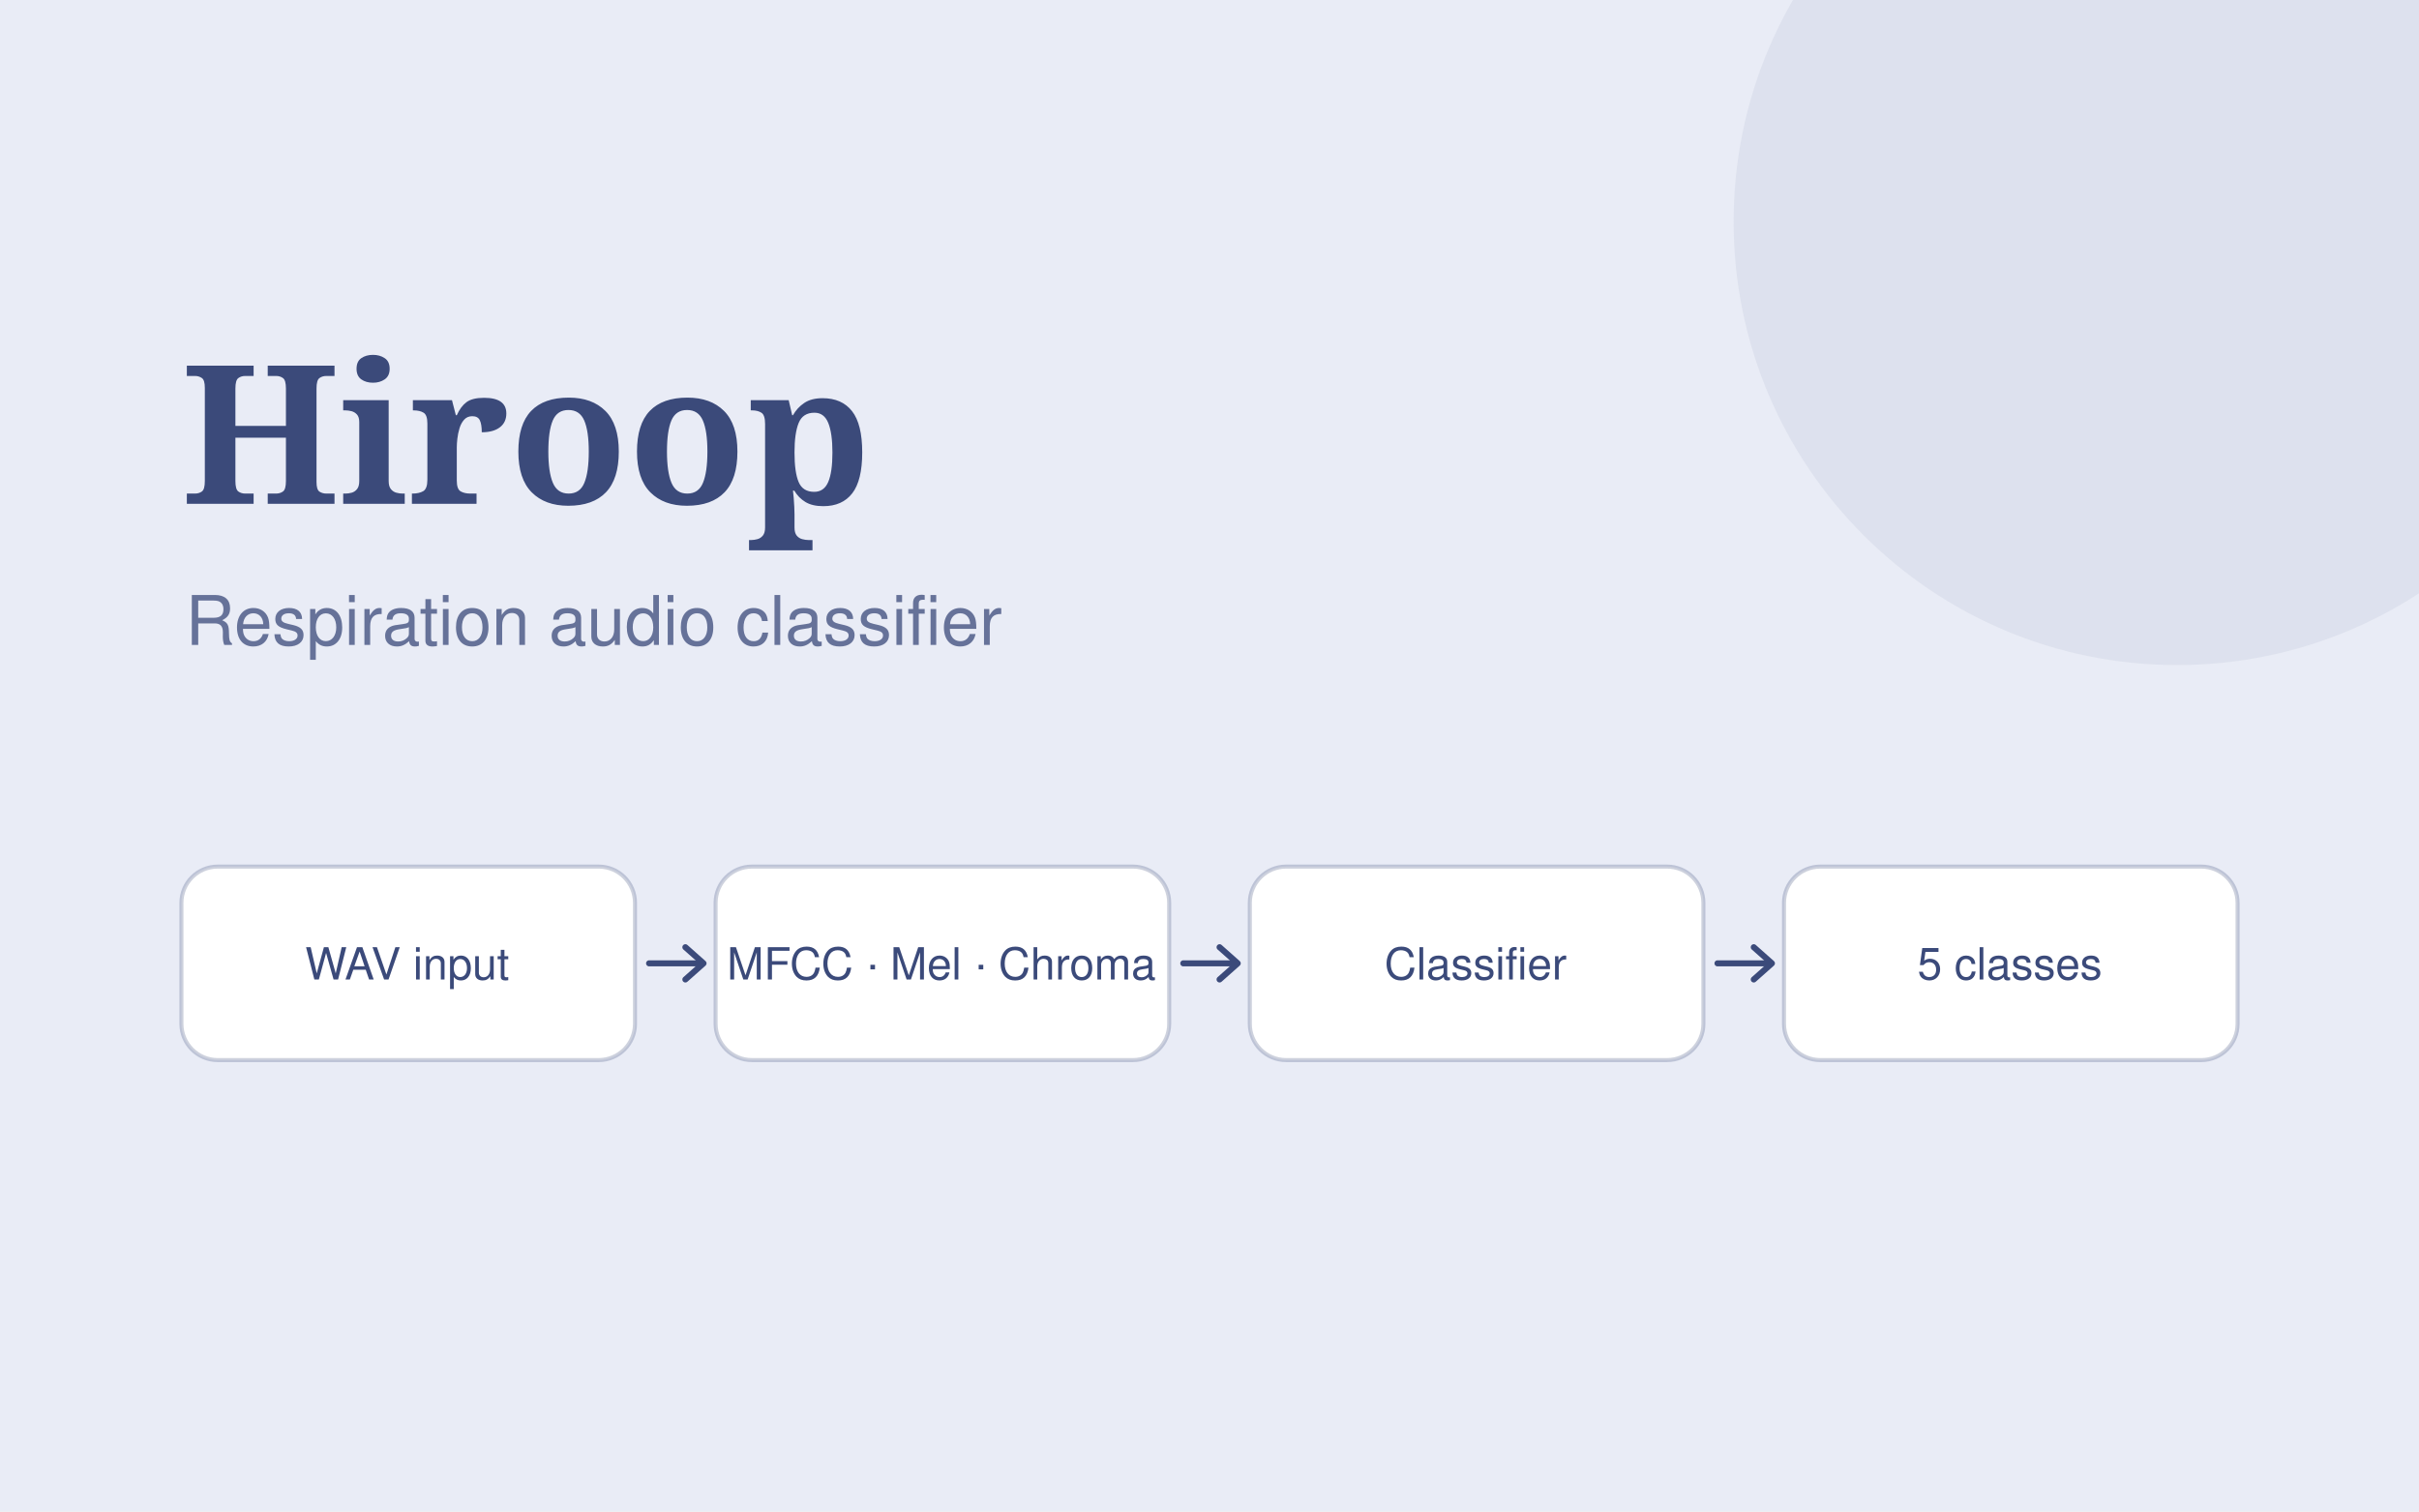
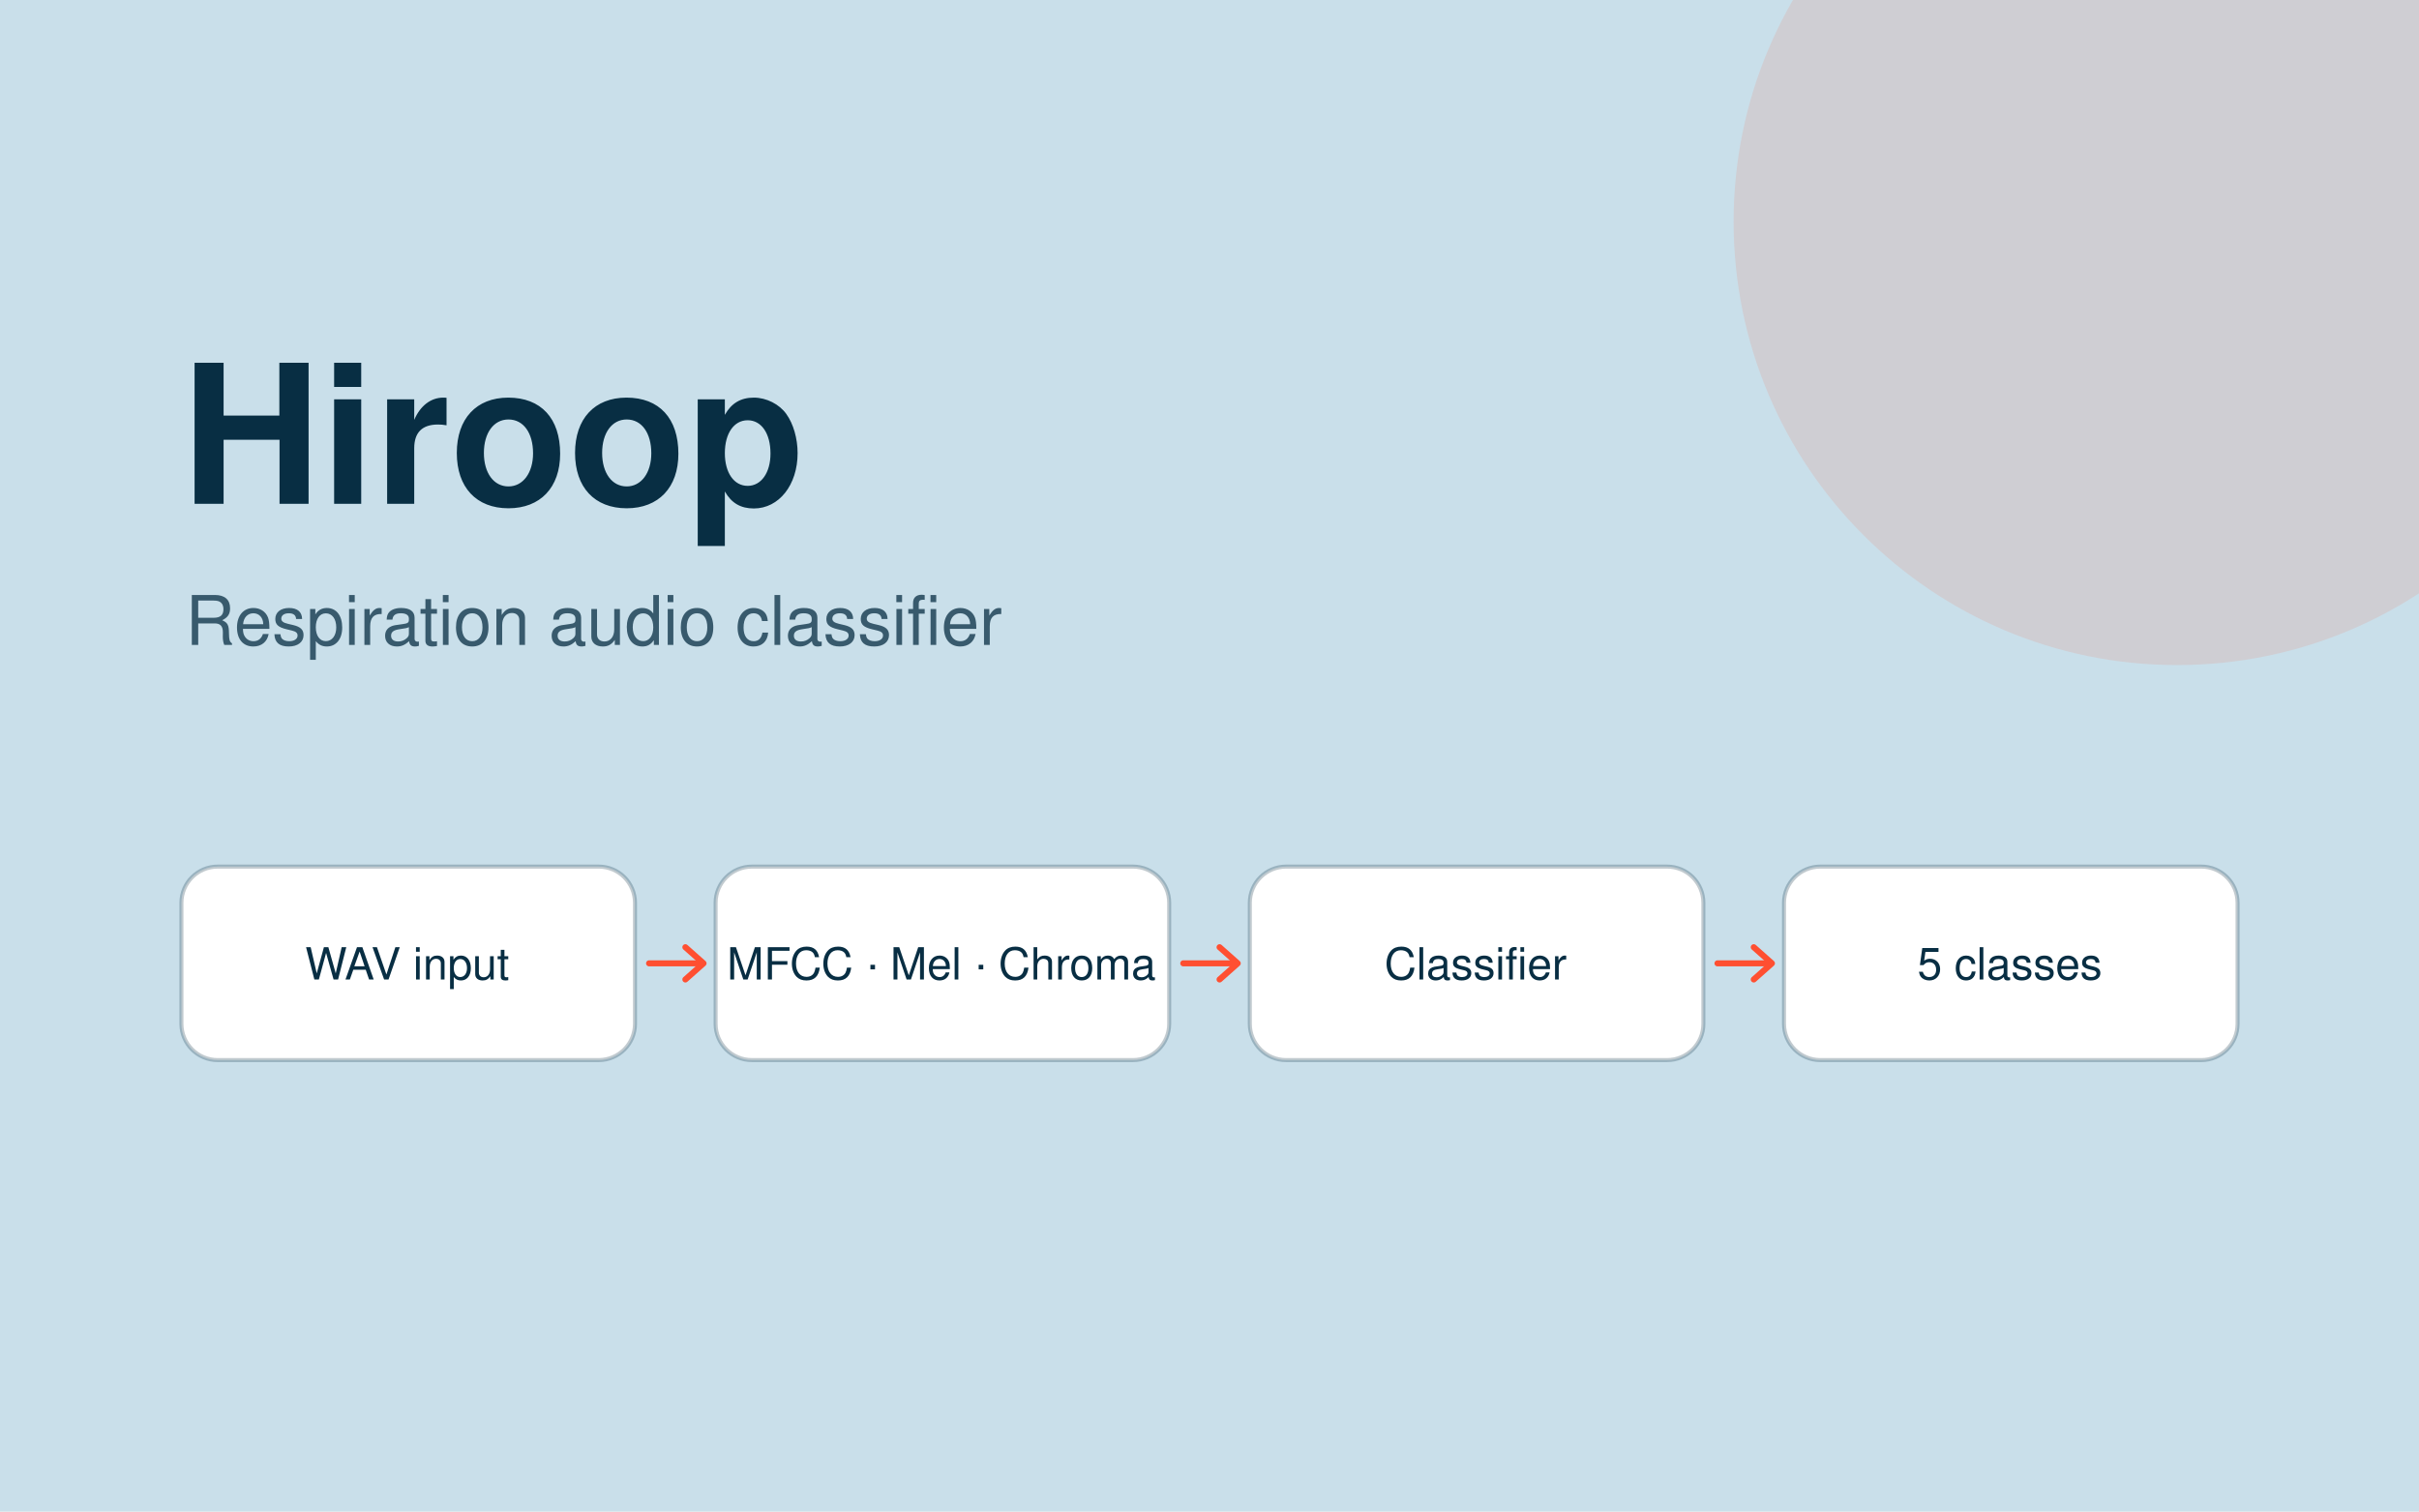
<svg xmlns="http://www.w3.org/2000/svg" viewBox="0 0 1200 750" width="1200" height="750" role="img" aria-label="Hiroop — Respiration audio classifier">
-   <rect width="1200" height="750" fill="#e9ecf6" />
-   <circle cx="1080" cy="110" r="220" fill="#3b4a7a" fill-opacity=".07" />
-   <text x="90" y="250" font-family="Georgia, serif" font-size="96" font-weight="700" fill="#3b4a7a">Hiroop</text>
-   <text x="92" y="320" font-family="Helvetica, Arial, sans-serif" font-size="34" fill="#3b4a7a" fill-opacity=".75">Respiration audio classifier</text>
-   <rect x="90" y="430" width="225" height="96" rx="18" fill="#fff" stroke="#3b4a7a" stroke-opacity=".25" stroke-width="2" />
-   <text x="202" y="486" text-anchor="middle" font-family="Helvetica, Arial, sans-serif" font-size="22" fill="#3b4a7a">WAV input</text>
-   <path d="M322 478h26" stroke="#3b4a7a" stroke-width="3" stroke-linecap="round" />
-   <path d="M340 470l9 8-9 8" fill="none" stroke="#3b4a7a" stroke-width="3" stroke-linecap="round" stroke-linejoin="round" />
-   <rect x="355" y="430" width="225" height="96" rx="18" fill="#fff" stroke="#3b4a7a" stroke-opacity=".25" stroke-width="2" />
-   <text x="467" y="486" text-anchor="middle" font-family="Helvetica, Arial, sans-serif" font-size="22" fill="#3b4a7a">MFCC · Mel · Chroma</text>
-   <path d="M587 478h26" stroke="#3b4a7a" stroke-width="3" stroke-linecap="round" />
-   <path d="M605 470l9 8-9 8" fill="none" stroke="#3b4a7a" stroke-width="3" stroke-linecap="round" stroke-linejoin="round" />
-   <rect x="620" y="430" width="225" height="96" rx="18" fill="#fff" stroke="#3b4a7a" stroke-opacity=".25" stroke-width="2" />
-   <text x="732" y="486" text-anchor="middle" font-family="Helvetica, Arial, sans-serif" font-size="22" fill="#3b4a7a">Classifier</text>
-   <path d="M852 478h26" stroke="#3b4a7a" stroke-width="3" stroke-linecap="round" />
-   <path d="M870 470l9 8-9 8" fill="none" stroke="#3b4a7a" stroke-width="3" stroke-linecap="round" stroke-linejoin="round" />
-   <rect x="885" y="430" width="225" height="96" rx="18" fill="#fff" stroke="#3b4a7a" stroke-opacity=".25" stroke-width="2" />
-   <text x="997" y="486" text-anchor="middle" font-family="Helvetica, Arial, sans-serif" font-size="22" fill="#3b4a7a">5 classes</text>
+   <rect width="1200" height="750" fill="#C9DFEA" />
+   <circle cx="1080" cy="110" r="220" fill="#FF4F31" fill-opacity=".12" />
+   <text x="90" y="250" font-family="Helvetica, Arial, sans-serif" font-size="96" font-weight="700" fill="#082E43">Hiroop</text>
+   <text x="92" y="320" font-family="Helvetica, Arial, sans-serif" font-size="34" fill="#082E43" fill-opacity=".75">Respiration audio classifier</text>
+   <rect x="90" y="430" width="225" height="96" rx="18" fill="#fff" stroke="#082E43" stroke-opacity=".25" stroke-width="2" />
+   <text x="202" y="486" text-anchor="middle" font-family="Helvetica, Arial, sans-serif" font-size="22" fill="#082E43">WAV input</text>
+   <path d="M322 478h26" stroke="#FF4F31" stroke-width="3" stroke-linecap="round" />
+   <path d="M340 470l9 8-9 8" fill="none" stroke="#FF4F31" stroke-width="3" stroke-linecap="round" stroke-linejoin="round" />
+   <rect x="355" y="430" width="225" height="96" rx="18" fill="#fff" stroke="#082E43" stroke-opacity=".25" stroke-width="2" />
+   <text x="467" y="486" text-anchor="middle" font-family="Helvetica, Arial, sans-serif" font-size="22" fill="#082E43">MFCC · Mel · Chroma</text>
+   <path d="M587 478h26" stroke="#FF4F31" stroke-width="3" stroke-linecap="round" />
+   <path d="M605 470l9 8-9 8" fill="none" stroke="#FF4F31" stroke-width="3" stroke-linecap="round" stroke-linejoin="round" />
+   <rect x="620" y="430" width="225" height="96" rx="18" fill="#fff" stroke="#082E43" stroke-opacity=".25" stroke-width="2" />
+   <text x="732" y="486" text-anchor="middle" font-family="Helvetica, Arial, sans-serif" font-size="22" fill="#082E43">Classifier</text>
+   <path d="M852 478h26" stroke="#FF4F31" stroke-width="3" stroke-linecap="round" />
+   <path d="M870 470l9 8-9 8" fill="none" stroke="#FF4F31" stroke-width="3" stroke-linecap="round" stroke-linejoin="round" />
+   <rect x="885" y="430" width="225" height="96" rx="18" fill="#fff" stroke="#082E43" stroke-opacity=".25" stroke-width="2" />
+   <text x="997" y="486" text-anchor="middle" font-family="Helvetica, Arial, sans-serif" font-size="22" fill="#082E43">5 classes</text>
</svg>
